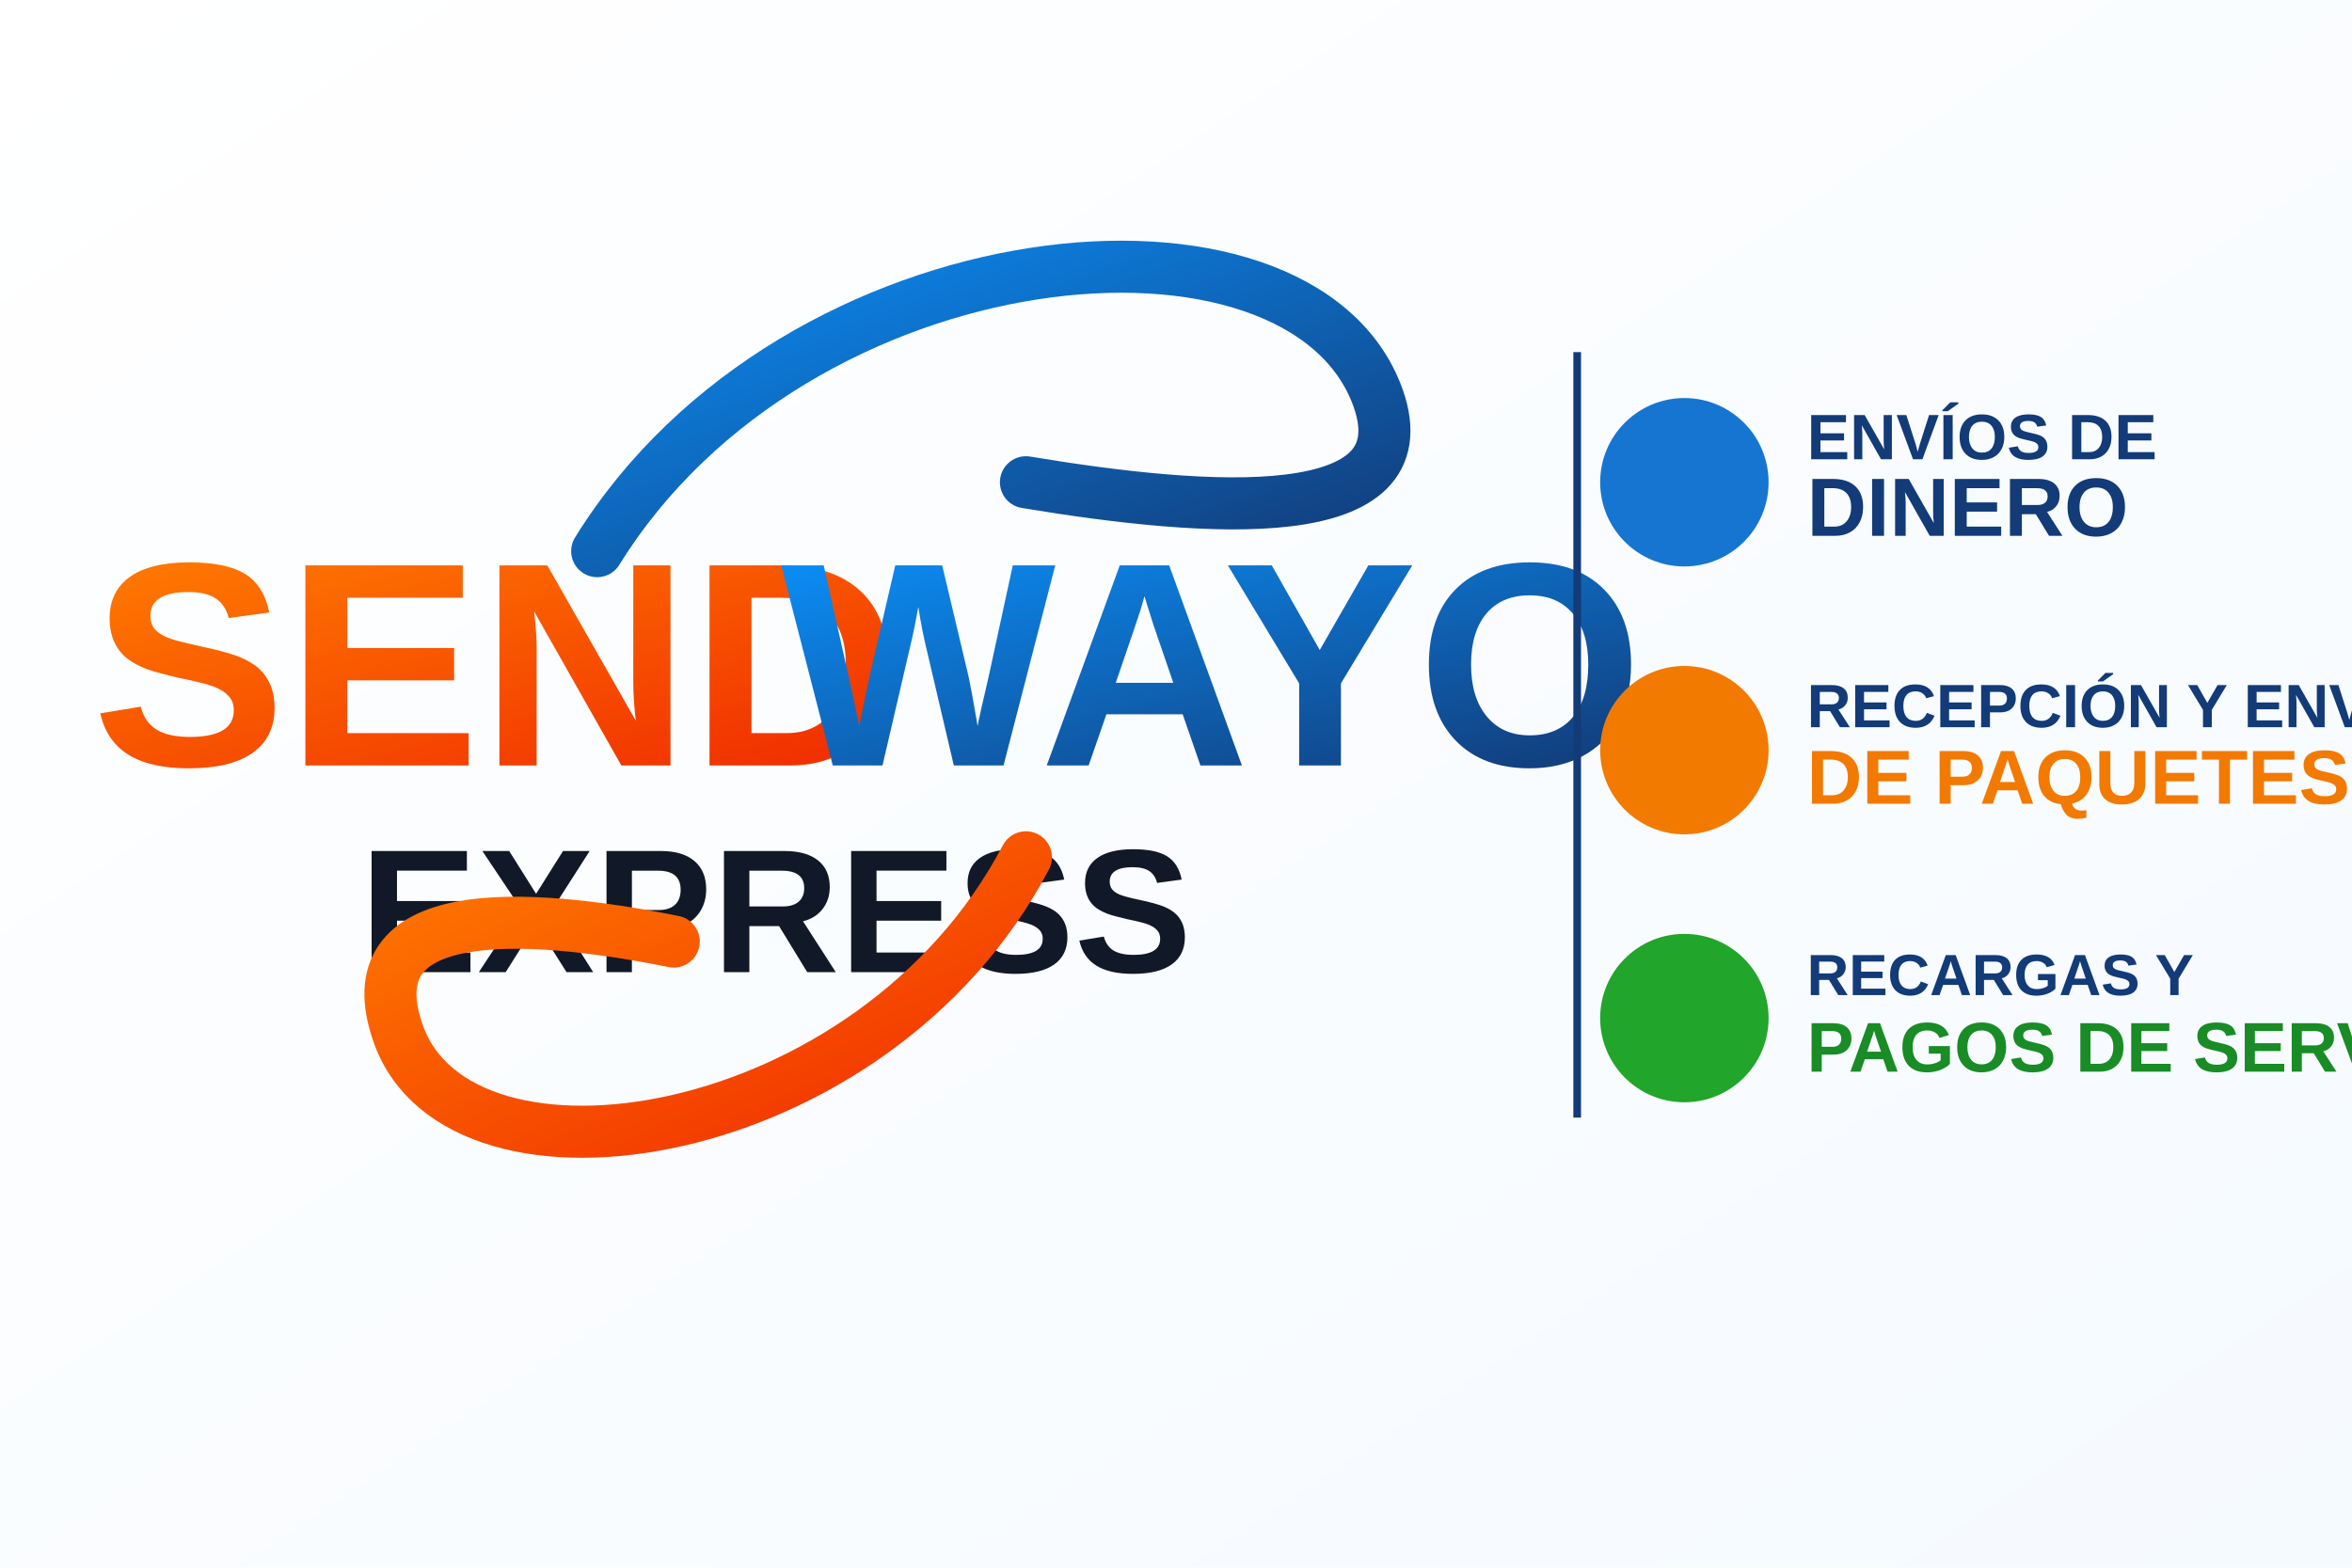
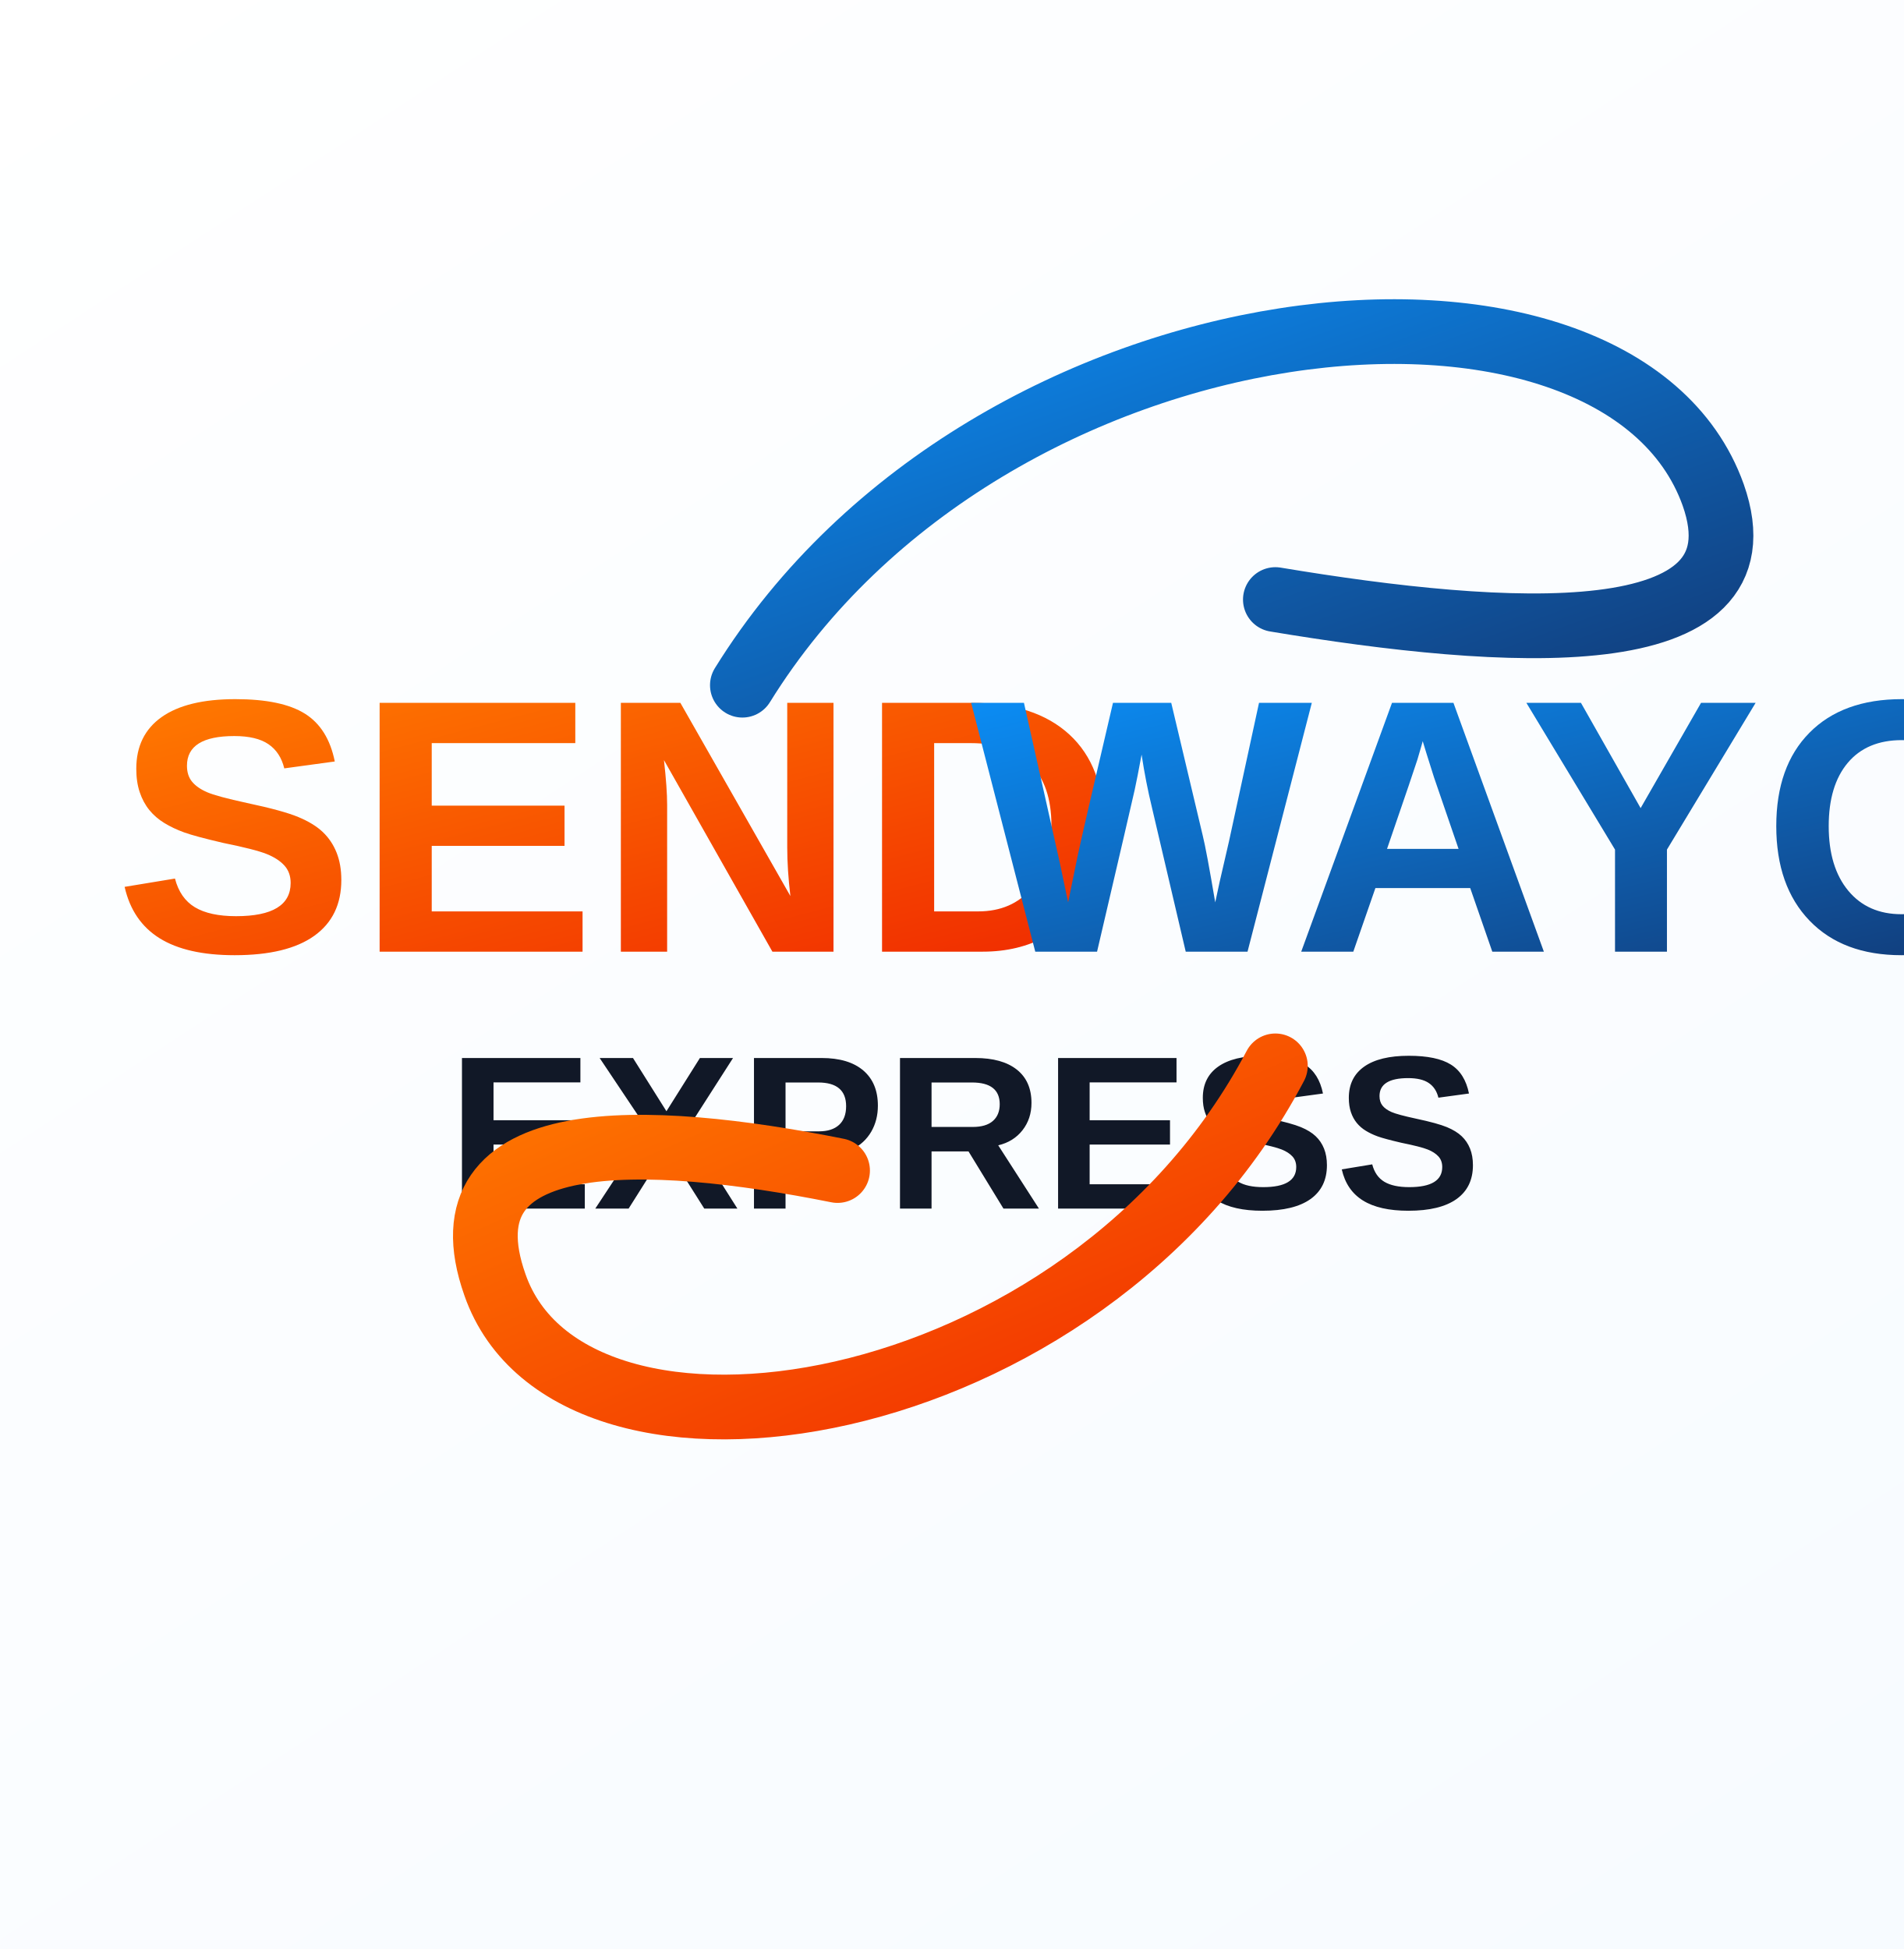
- <svg xmlns="http://www.w3.org/2000/svg" viewBox="0 0 1536 1024">
+ <svg xmlns="http://www.w3.org/2000/svg" viewBox="0 0 1000 1024">
  <defs>
    <linearGradient id="bg" x1="0" y1="0" x2="1" y2="1">
      <stop stop-color="#fff" />
      <stop offset="1" stop-color="#f5faff" />
    </linearGradient>
    <linearGradient id="blue" x1="0" y1="0" x2="1" y2="1">
      <stop stop-color="#0b8df5" />
      <stop offset="1" stop-color="#123b78" />
    </linearGradient>
    <linearGradient id="orange" x1="0" y1="0" x2="1" y2="1">
      <stop stop-color="#ff7a00" />
      <stop offset="1" stop-color="#f02b00" />
    </linearGradient>
  </defs>
  <rect width="1536" height="1024" fill="url(#bg)" />
  <g font-family="Arial,Helvetica,sans-serif" font-weight="900">
    <text x="60" y="500" font-size="190" fill="url(#orange)">SEND</text>
    <text x="510" y="500" font-size="190" fill="url(#blue)">WAYO</text>
    <text x="235" y="635" font-size="115" fill="#111827">EXPRESS</text>
  </g>
  <path d="M390 360 C520 150 850 120 900 260 C930 345 790 335 670 315" fill="none" stroke="url(#blue)" stroke-width="34" stroke-linecap="round" />
  <path d="M670 560 C570 750 300 790 260 675 C230 590 340 595 440 615" fill="none" stroke="url(#orange)" stroke-width="34" stroke-linecap="round" />
-   <line x1="1030" y1="230" x2="1030" y2="730" stroke="#123b78" stroke-width="5" />
-   <g font-family="Arial,Helvetica,sans-serif" font-weight="800">
-     <circle cx="1100" cy="315" r="55" fill="#1675d1" />
-     <text x="1180" y="300" font-size="42" fill="#123b78">ENVÍOS DE</text>
-     <text x="1180" y="350" font-size="54" fill="#123b78">DINERO</text>
-     <circle cx="1100" cy="490" r="55" fill="#f27a00" />
-     <text x="1180" y="475" font-size="40" fill="#123b78">RECEPCIÓN Y ENVÍO</text>
-     <text x="1180" y="525" font-size="50" fill="#f27a00">DE PAQUETES</text>
-     <circle cx="1100" cy="665" r="55" fill="#21a52a" />
-     <text x="1180" y="650" font-size="38" fill="#123b78">RECARGAS Y</text>
-     <text x="1180" y="700" font-size="46" fill="#198c25">PAGOS DE SERVICIOS</text>
-   </g>
</svg>
